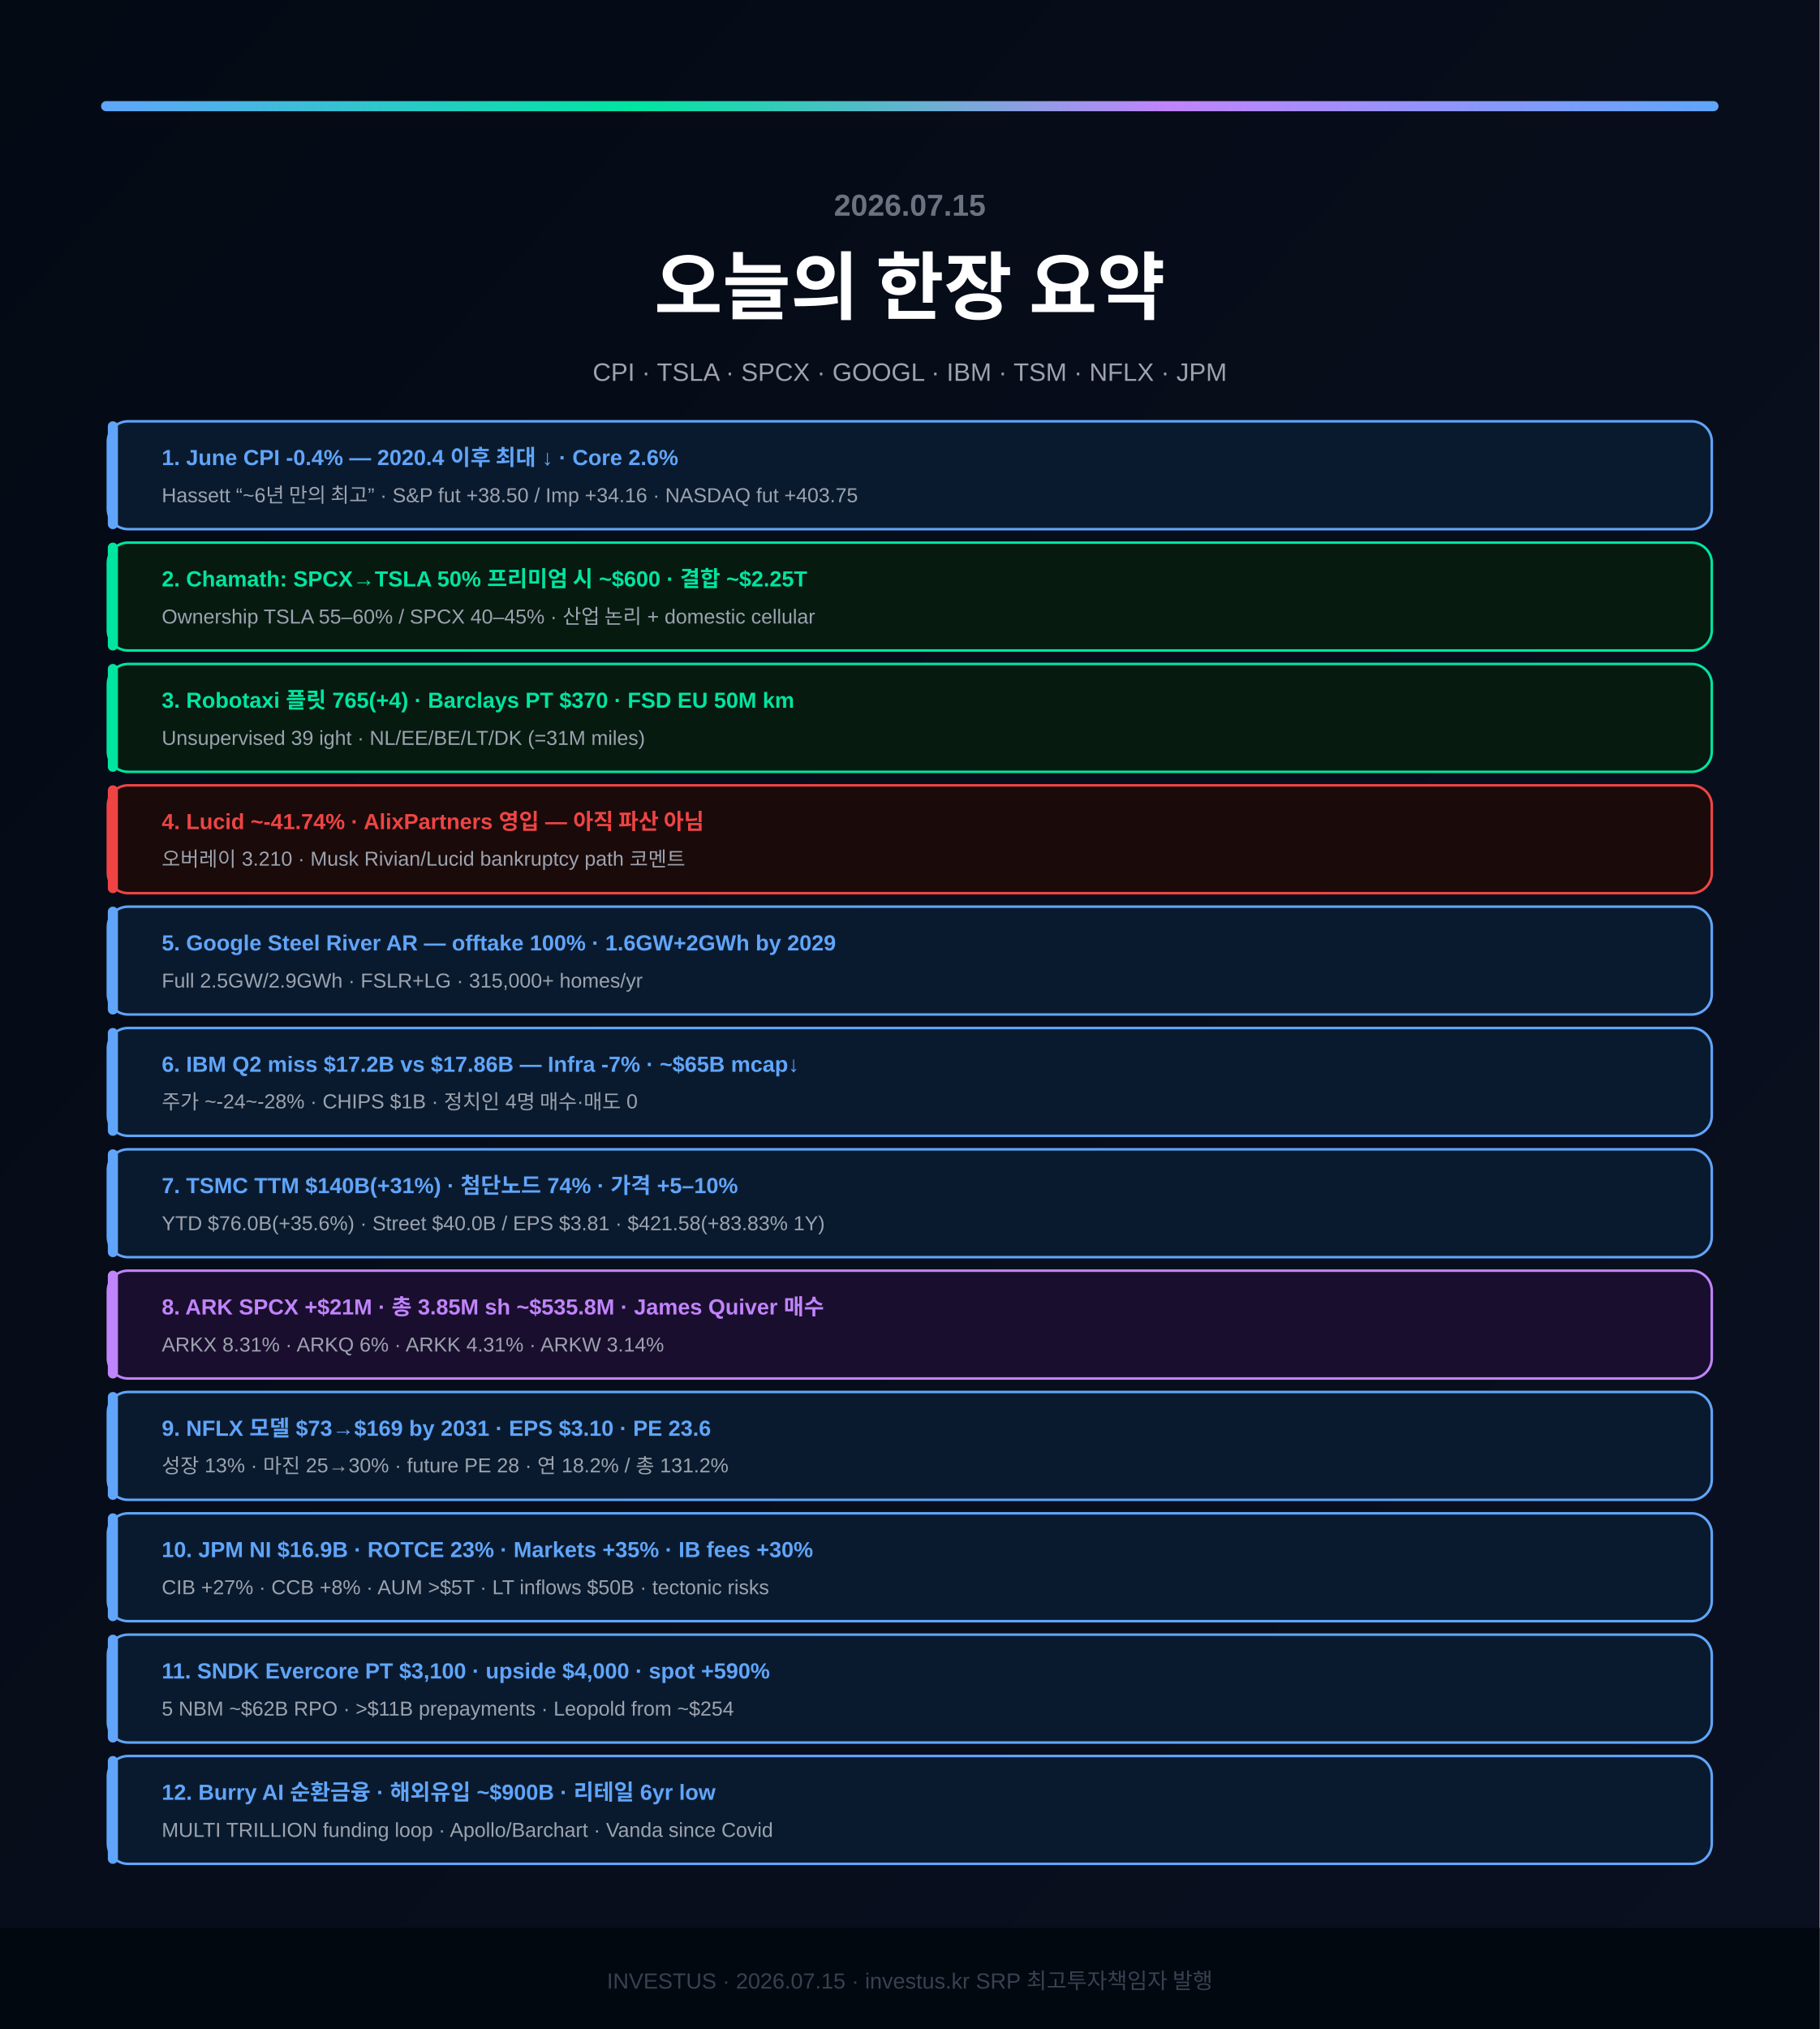
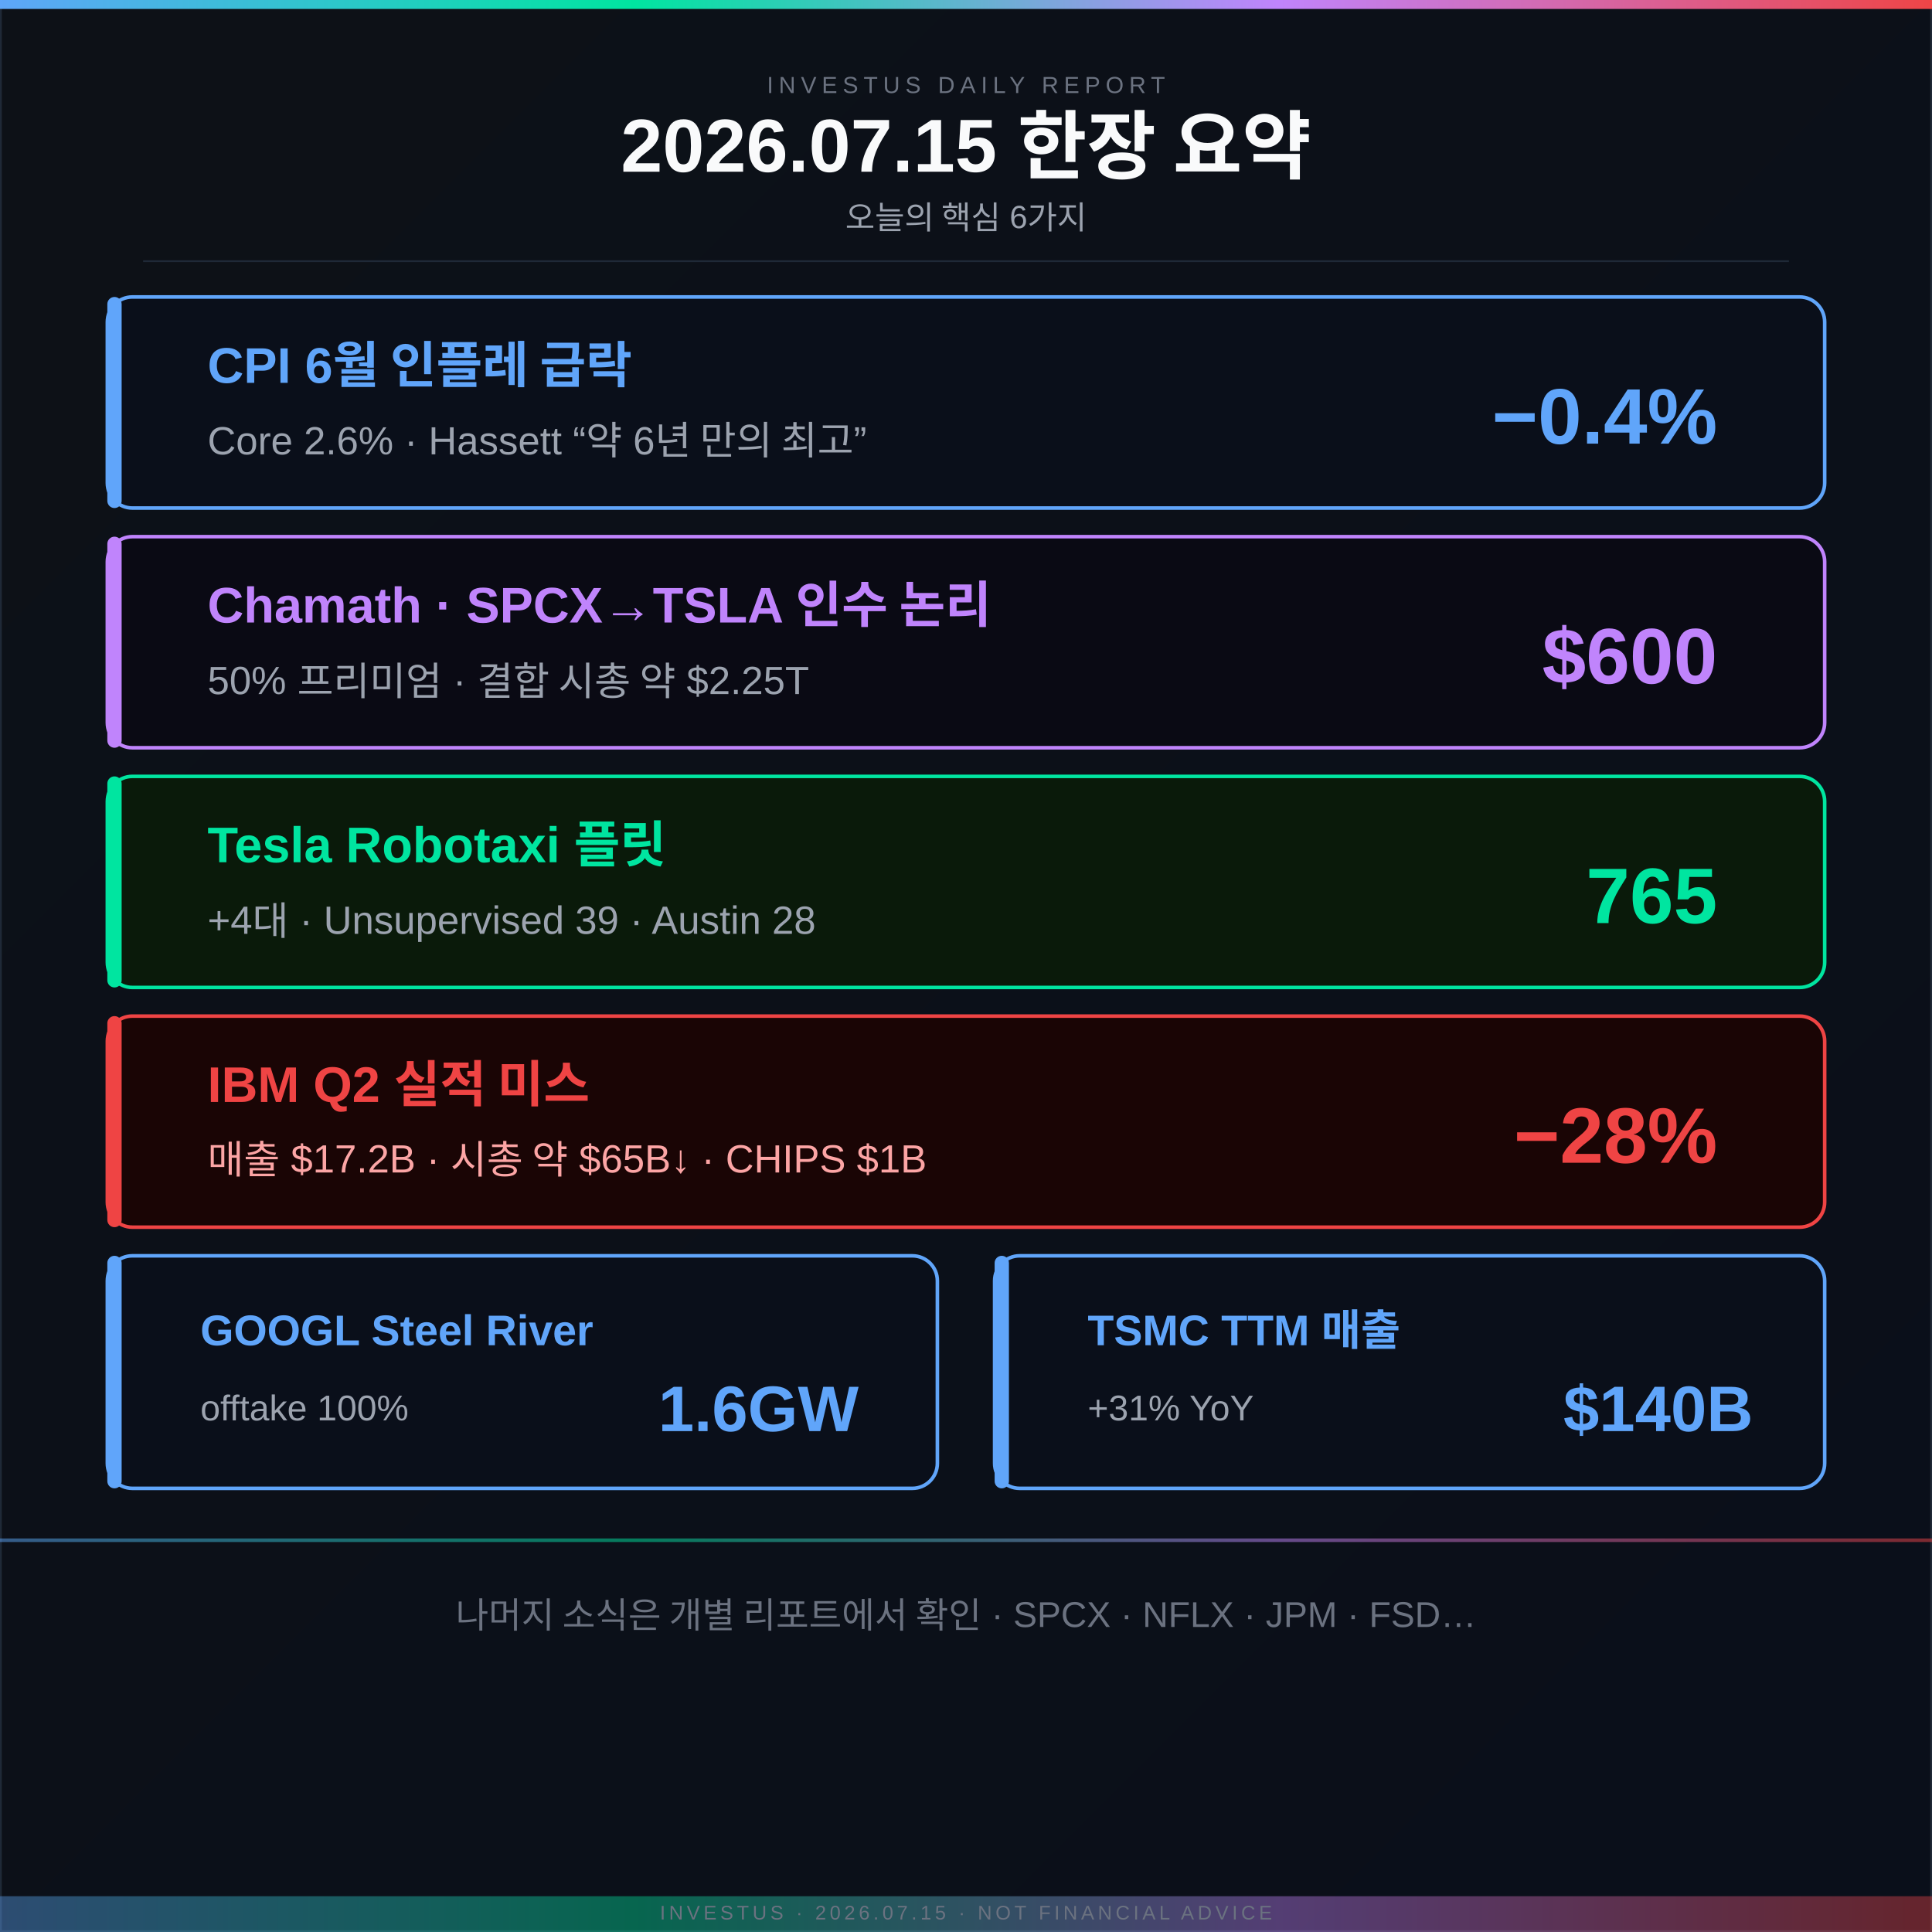
- <svg xmlns="http://www.w3.org/2000/svg" viewBox="0 0 1080 1204" width="1080" height="1204">
+ <svg xmlns="http://www.w3.org/2000/svg" viewBox="0 0 1080 1080" width="1080" height="1080">
  <defs>
    <linearGradient id="bg" x1="0%" y1="0%" x2="100%" y2="100%">
-       <stop offset="0%" style="stop-color:#040a14" />
-       <stop offset="100%" style="stop-color:#0a1020" />
+       <stop offset="0%" style="stop-color:#0d1117" />
+       <stop offset="100%" style="stop-color:#0a0f1a" />
    </linearGradient>
-     <linearGradient id="topBar" x1="0%" y1="0%" x2="100%" y2="0%">
+     <linearGradient id="flow" x1="0%" y1="0%" x2="100%" y2="0%">
      <stop offset="0%" style="stop-color:#60a5fa" />
      <stop offset="33%" style="stop-color:#00e5a0" />
      <stop offset="66%" style="stop-color:#c084fc" />
-       <stop offset="100%" style="stop-color:#60a5fa" />
+       <stop offset="100%" style="stop-color:#ef4444" />
    </linearGradient>
  </defs>
-   <rect width="1080" height="1204" fill="url(#bg)" />
-   <rect x="60" y="60" width="960" height="6" fill="url(#topBar)" rx="3" />
-   <text x="540" y="128" font-family="Arial Black, Arial" font-weight="900" font-size="18" fill="#6b7280" text-anchor="middle">2026.07.15</text>
-   <text x="540" y="186" font-family="Arial Black, Arial" font-weight="900" font-size="44" fill="#ffffff" text-anchor="middle">오늘의 한장 요약</text>
-   <text x="540" y="226" font-family="Arial, sans-serif" font-size="15" fill="#9ca3af" text-anchor="middle">CPI · TSLA · SPCX · GOOGL · IBM · TSM · NFLX · JPM</text>
-   <rect x="64" y="250" width="952" height="64" rx="12" fill="#0a1a2e" stroke="#60a5fa" stroke-width="1.5" />
-   <rect x="64" y="250" width="6" height="64" rx="3" fill="#60a5fa" />
-   <text x="96" y="276" font-family="Arial Black, Arial" font-weight="900" font-size="13" fill="#60a5fa">1. June CPI -0.4% — 2020.4 이후 최대 ↓ · Core 2.6%</text>
-   <text x="96" y="298" font-family="Arial, sans-serif" font-size="12" fill="#9ca3af">Hassett “~6년 만의 최고” · S&amp;P fut +38.50 / Imp +34.16 · NASDAQ fut +403.75</text>
-   <rect x="64" y="322" width="952" height="64" rx="12" fill="#071a10" stroke="#00e5a0" stroke-width="1.5" />
-   <rect x="64" y="322" width="6" height="64" rx="3" fill="#00e5a0" />
-   <text x="96" y="348" font-family="Arial Black, Arial" font-weight="900" font-size="13" fill="#00e5a0">2. Chamath: SPCX→TSLA 50% 프리미엄 시 ~$600 · 결합 ~$2.25T</text>
-   <text x="96" y="370" font-family="Arial, sans-serif" font-size="12" fill="#9ca3af">Ownership TSLA 55–60% / SPCX 40–45% · 산업 논리 + domestic cellular</text>
-   <rect x="64" y="394" width="952" height="64" rx="12" fill="#071a10" stroke="#00e5a0" stroke-width="1.5" />
-   <rect x="64" y="394" width="6" height="64" rx="3" fill="#00e5a0" />
-   <text x="96" y="420" font-family="Arial Black, Arial" font-weight="900" font-size="13" fill="#00e5a0">3. Robotaxi 플릿 765(+4) · Barclays PT $370 · FSD EU 50M km</text>
-   <text x="96" y="442" font-family="Arial, sans-serif" font-size="12" fill="#9ca3af">Unsupervised 39 ight · NL/EE/BE/LT/DK (=31M miles)</text>
-   <rect x="64" y="466" width="952" height="64" rx="12" fill="#1a0a0a" stroke="#ef4444" stroke-width="1.5" />
-   <rect x="64" y="466" width="6" height="64" rx="3" fill="#ef4444" />
-   <text x="96" y="492" font-family="Arial Black, Arial" font-weight="900" font-size="13" fill="#ef4444">4. Lucid ~-41.74% · AlixPartners 영입 — 아직 파산 아님</text>
-   <text x="96" y="514" font-family="Arial, sans-serif" font-size="12" fill="#9ca3af">오버레이 3.210 · Musk Rivian/Lucid bankruptcy path 코멘트</text>
-   <rect x="64" y="538" width="952" height="64" rx="12" fill="#0a1a2e" stroke="#60a5fa" stroke-width="1.5" />
-   <rect x="64" y="538" width="6" height="64" rx="3" fill="#60a5fa" />
-   <text x="96" y="564" font-family="Arial Black, Arial" font-weight="900" font-size="13" fill="#60a5fa">5. Google Steel River AR — offtake 100% · 1.6GW+2GWh by 2029</text>
-   <text x="96" y="586" font-family="Arial, sans-serif" font-size="12" fill="#9ca3af">Full 2.5GW/2.9GWh · FSLR+LG · 315,000+ homes/yr</text>
-   <rect x="64" y="610" width="952" height="64" rx="12" fill="#0a1a2e" stroke="#60a5fa" stroke-width="1.5" />
-   <rect x="64" y="610" width="6" height="64" rx="3" fill="#60a5fa" />
-   <text x="96" y="636" font-family="Arial Black, Arial" font-weight="900" font-size="13" fill="#60a5fa">6. IBM Q2 miss $17.2B vs $17.86B — Infra -7% · ~$65B mcap↓</text>
-   <text x="96" y="658" font-family="Arial, sans-serif" font-size="12" fill="#9ca3af">주가 ~-24~-28% · CHIPS $1B · 정치인 4명 매수·매도 0</text>
-   <rect x="64" y="682" width="952" height="64" rx="12" fill="#0a1a2e" stroke="#60a5fa" stroke-width="1.5" />
-   <rect x="64" y="682" width="6" height="64" rx="3" fill="#60a5fa" />
-   <text x="96" y="708" font-family="Arial Black, Arial" font-weight="900" font-size="13" fill="#60a5fa">7. TSMC TTM $140B(+31%) · 첨단노드 74% · 가격 +5–10%</text>
-   <text x="96" y="730" font-family="Arial, sans-serif" font-size="12" fill="#9ca3af">YTD $76.0B(+35.6%) · Street $40.0B / EPS $3.81 · $421.58(+83.83% 1Y)</text>
-   <rect x="64" y="754" width="952" height="64" rx="12" fill="#1a0e2e" stroke="#c084fc" stroke-width="1.5" />
-   <rect x="64" y="754" width="6" height="64" rx="3" fill="#c084fc" />
-   <text x="96" y="780" font-family="Arial Black, Arial" font-weight="900" font-size="13" fill="#c084fc">8. ARK SPCX +$21M · 총 3.85M sh ~$535.8M · James Quiver 매수</text>
-   <text x="96" y="802" font-family="Arial, sans-serif" font-size="12" fill="#9ca3af">ARKX 8.31% · ARKQ 6% · ARKK 4.31% · ARKW 3.14%</text>
-   <rect x="64" y="826" width="952" height="64" rx="12" fill="#0a1a2e" stroke="#60a5fa" stroke-width="1.5" />
-   <rect x="64" y="826" width="6" height="64" rx="3" fill="#60a5fa" />
-   <text x="96" y="852" font-family="Arial Black, Arial" font-weight="900" font-size="13" fill="#60a5fa">9. NFLX 모델 $73→$169 by 2031 · EPS $3.10 · PE 23.6</text>
-   <text x="96" y="874" font-family="Arial, sans-serif" font-size="12" fill="#9ca3af">성장 13% · 마진 25→30% · future PE 28 · 연 18.2% / 총 131.2%</text>
-   <rect x="64" y="898" width="952" height="64" rx="12" fill="#0a1a2e" stroke="#60a5fa" stroke-width="1.5" />
-   <rect x="64" y="898" width="6" height="64" rx="3" fill="#60a5fa" />
-   <text x="96" y="924" font-family="Arial Black, Arial" font-weight="900" font-size="13" fill="#60a5fa">10. JPM NI $16.9B · ROTCE 23% · Markets +35% · IB fees +30%</text>
-   <text x="96" y="946" font-family="Arial, sans-serif" font-size="12" fill="#9ca3af">CIB +27% · CCB +8% · AUM &gt;$5T · LT inflows $50B · tectonic risks</text>
-   <rect x="64" y="970" width="952" height="64" rx="12" fill="#0a1a2e" stroke="#60a5fa" stroke-width="1.5" />
-   <rect x="64" y="970" width="6" height="64" rx="3" fill="#60a5fa" />
-   <text x="96" y="996" font-family="Arial Black, Arial" font-weight="900" font-size="13" fill="#60a5fa">11. SNDK Evercore PT $3,100 · upside $4,000 · spot +590%</text>
-   <text x="96" y="1018" font-family="Arial, sans-serif" font-size="12" fill="#9ca3af">5 NBM ~$62B RPO · &gt;$11B prepayments · Leopold from ~$254</text>
-   <rect x="64" y="1042" width="952" height="64" rx="12" fill="#0a1a2e" stroke="#60a5fa" stroke-width="1.5" />
-   <rect x="64" y="1042" width="6" height="64" rx="3" fill="#60a5fa" />
-   <text x="96" y="1068" font-family="Arial Black, Arial" font-weight="900" font-size="13" fill="#60a5fa">12. Burry AI 순환금융 · 해외유입 ~$900B · 리테일 6yr low</text>
-   <text x="96" y="1090" font-family="Arial, sans-serif" font-size="12" fill="#9ca3af">MULTI TRILLION funding loop · Apollo/Barchart · Vanda since Covid</text>
-   <rect x="0" y="1144" width="1080" height="60" fill="#020810" />
-   <text x="540" y="1180" font-family="Arial, sans-serif" font-size="13" fill="#374151" text-anchor="middle">INVESTUS · 2026.07.15 · investus.kr SRP 최고투자책임자 발행</text>
+   <rect width="1080" height="1080" fill="url(#bg)" />
+   <rect width="1080" height="1080" fill="none" stroke="#1f2937" stroke-width="2" />
+   <rect x="0" y="0" width="1080" height="5" fill="url(#flow)" />
+   <text x="540" y="52" font-family="Arial" font-size="13" fill="#6b7280" text-anchor="middle" letter-spacing="3">INVESTUS DAILY REPORT</text>
+   <text x="540" y="96" font-family="Arial Black,Arial" font-size="42" font-weight="900" fill="#f9fafb" text-anchor="middle">2026.07.15 한장 요약</text>
+   <text x="540" y="128" font-family="Arial" font-size="18" fill="#9ca3af" text-anchor="middle">오늘의 핵심 6가지</text>
+   <line x1="80" y1="146" x2="1000" y2="146" stroke="#1f2937" stroke-width="1" />
+   <rect x="60" y="166" width="960" height="118" rx="14" fill="#0a0f1a" stroke="#60a5fa" stroke-width="2" />
+   <rect x="60" y="166" width="8" height="118" rx="4" fill="#60a5fa" />
+   <text x="116" y="214" font-family="Arial Black,Arial" font-size="28" font-weight="900" fill="#60a5fa">CPI 6월 인플레 급락</text>
+   <text x="116" y="254" font-family="Arial" font-size="22" fill="#9ca3af">Core 2.6% · Hassett “약 6년 만의 최고”</text>
+   <text x="960" y="248" font-family="Arial Black,Arial" font-size="44" font-weight="900" fill="#60a5fa" text-anchor="end">−0.4%</text>
+   <rect x="60" y="300" width="960" height="118" rx="14" fill="#0a0a14" stroke="#c084fc" stroke-width="2" />
+   <rect x="60" y="300" width="8" height="118" rx="4" fill="#c084fc" />
+   <text x="116" y="348" font-family="Arial Black,Arial" font-size="28" font-weight="900" fill="#c084fc">Chamath · SPCX→TSLA 인수 논리</text>
+   <text x="116" y="388" font-family="Arial" font-size="22" fill="#9ca3af">50% 프리미엄 · 결합 시총 약 $2.25T</text>
+   <text x="960" y="382" font-family="Arial Black,Arial" font-size="44" font-weight="900" fill="#c084fc" text-anchor="end">$600</text>
+   <rect x="60" y="434" width="960" height="118" rx="14" fill="#0a1a0a" stroke="#00e5a0" stroke-width="2" />
+   <rect x="60" y="434" width="8" height="118" rx="4" fill="#00e5a0" />
+   <text x="116" y="482" font-family="Arial Black,Arial" font-size="28" font-weight="900" fill="#00e5a0">Tesla Robotaxi 플릿</text>
+   <text x="116" y="522" font-family="Arial" font-size="22" fill="#9ca3af">+4대 · Unsupervised 39 · Austin 28</text>
+   <text x="960" y="516" font-family="Arial Black,Arial" font-size="44" font-weight="900" fill="#00e5a0" text-anchor="end">765</text>
+   <rect x="60" y="568" width="960" height="118" rx="14" fill="#1a0505" stroke="#ef4444" stroke-width="2" />
+   <rect x="60" y="568" width="8" height="118" rx="4" fill="#ef4444" />
+   <text x="116" y="616" font-family="Arial Black,Arial" font-size="28" font-weight="900" fill="#ef4444">IBM Q2 실적 미스</text>
+   <text x="116" y="656" font-family="Arial" font-size="22" fill="#fca5a5">매출 $17.2B · 시총 약 $65B↓ · CHIPS $1B</text>
+   <text x="960" y="650" font-family="Arial Black,Arial" font-size="44" font-weight="900" fill="#ef4444" text-anchor="end">−28%</text>
+   <rect x="60" y="702" width="464" height="130" rx="14" fill="#0a0f1a" stroke="#60a5fa" stroke-width="2" />
+   <rect x="60" y="702" width="8" height="130" rx="4" fill="#60a5fa" />
+   <text x="112" y="752" font-family="Arial Black,Arial" font-size="24" font-weight="900" fill="#60a5fa">GOOGL Steel River</text>
+   <text x="112" y="794" font-family="Arial" font-size="20" fill="#9ca3af">offtake 100%</text>
+   <text x="480" y="800" font-family="Arial Black,Arial" font-size="36" font-weight="900" fill="#60a5fa" text-anchor="end">1.6GW</text>
+   <rect x="556" y="702" width="464" height="130" rx="14" fill="#0a0f1a" stroke="#60a5fa" stroke-width="2" />
+   <rect x="556" y="702" width="8" height="130" rx="4" fill="#60a5fa" />
+   <text x="608" y="752" font-family="Arial Black,Arial" font-size="24" font-weight="900" fill="#60a5fa">TSMC TTM 매출</text>
+   <text x="608" y="794" font-family="Arial" font-size="20" fill="#9ca3af">+31% YoY</text>
+   <text x="980" y="800" font-family="Arial Black,Arial" font-size="36" font-weight="900" fill="#60a5fa" text-anchor="end">$140B</text>
+   <rect x="0" y="860" width="1080" height="2" fill="url(#flow)" opacity=".5" />
+   <text x="540" y="910" font-family="Arial" font-size="20" fill="#6b7280" text-anchor="middle">나머지 소식은 개별 리포트에서 확인 · SPCX · NFLX · JPM · FSD…</text>
+   <rect x="0" y="1060" width="1080" height="20" fill="url(#flow)" opacity=".4" />
+   <text x="540" y="1073" font-family="Arial" font-size="11" fill="#6b7280" text-anchor="middle" letter-spacing="2">INVESTUS · 2026.07.15 · NOT FINANCIAL ADVICE</text>
</svg>
